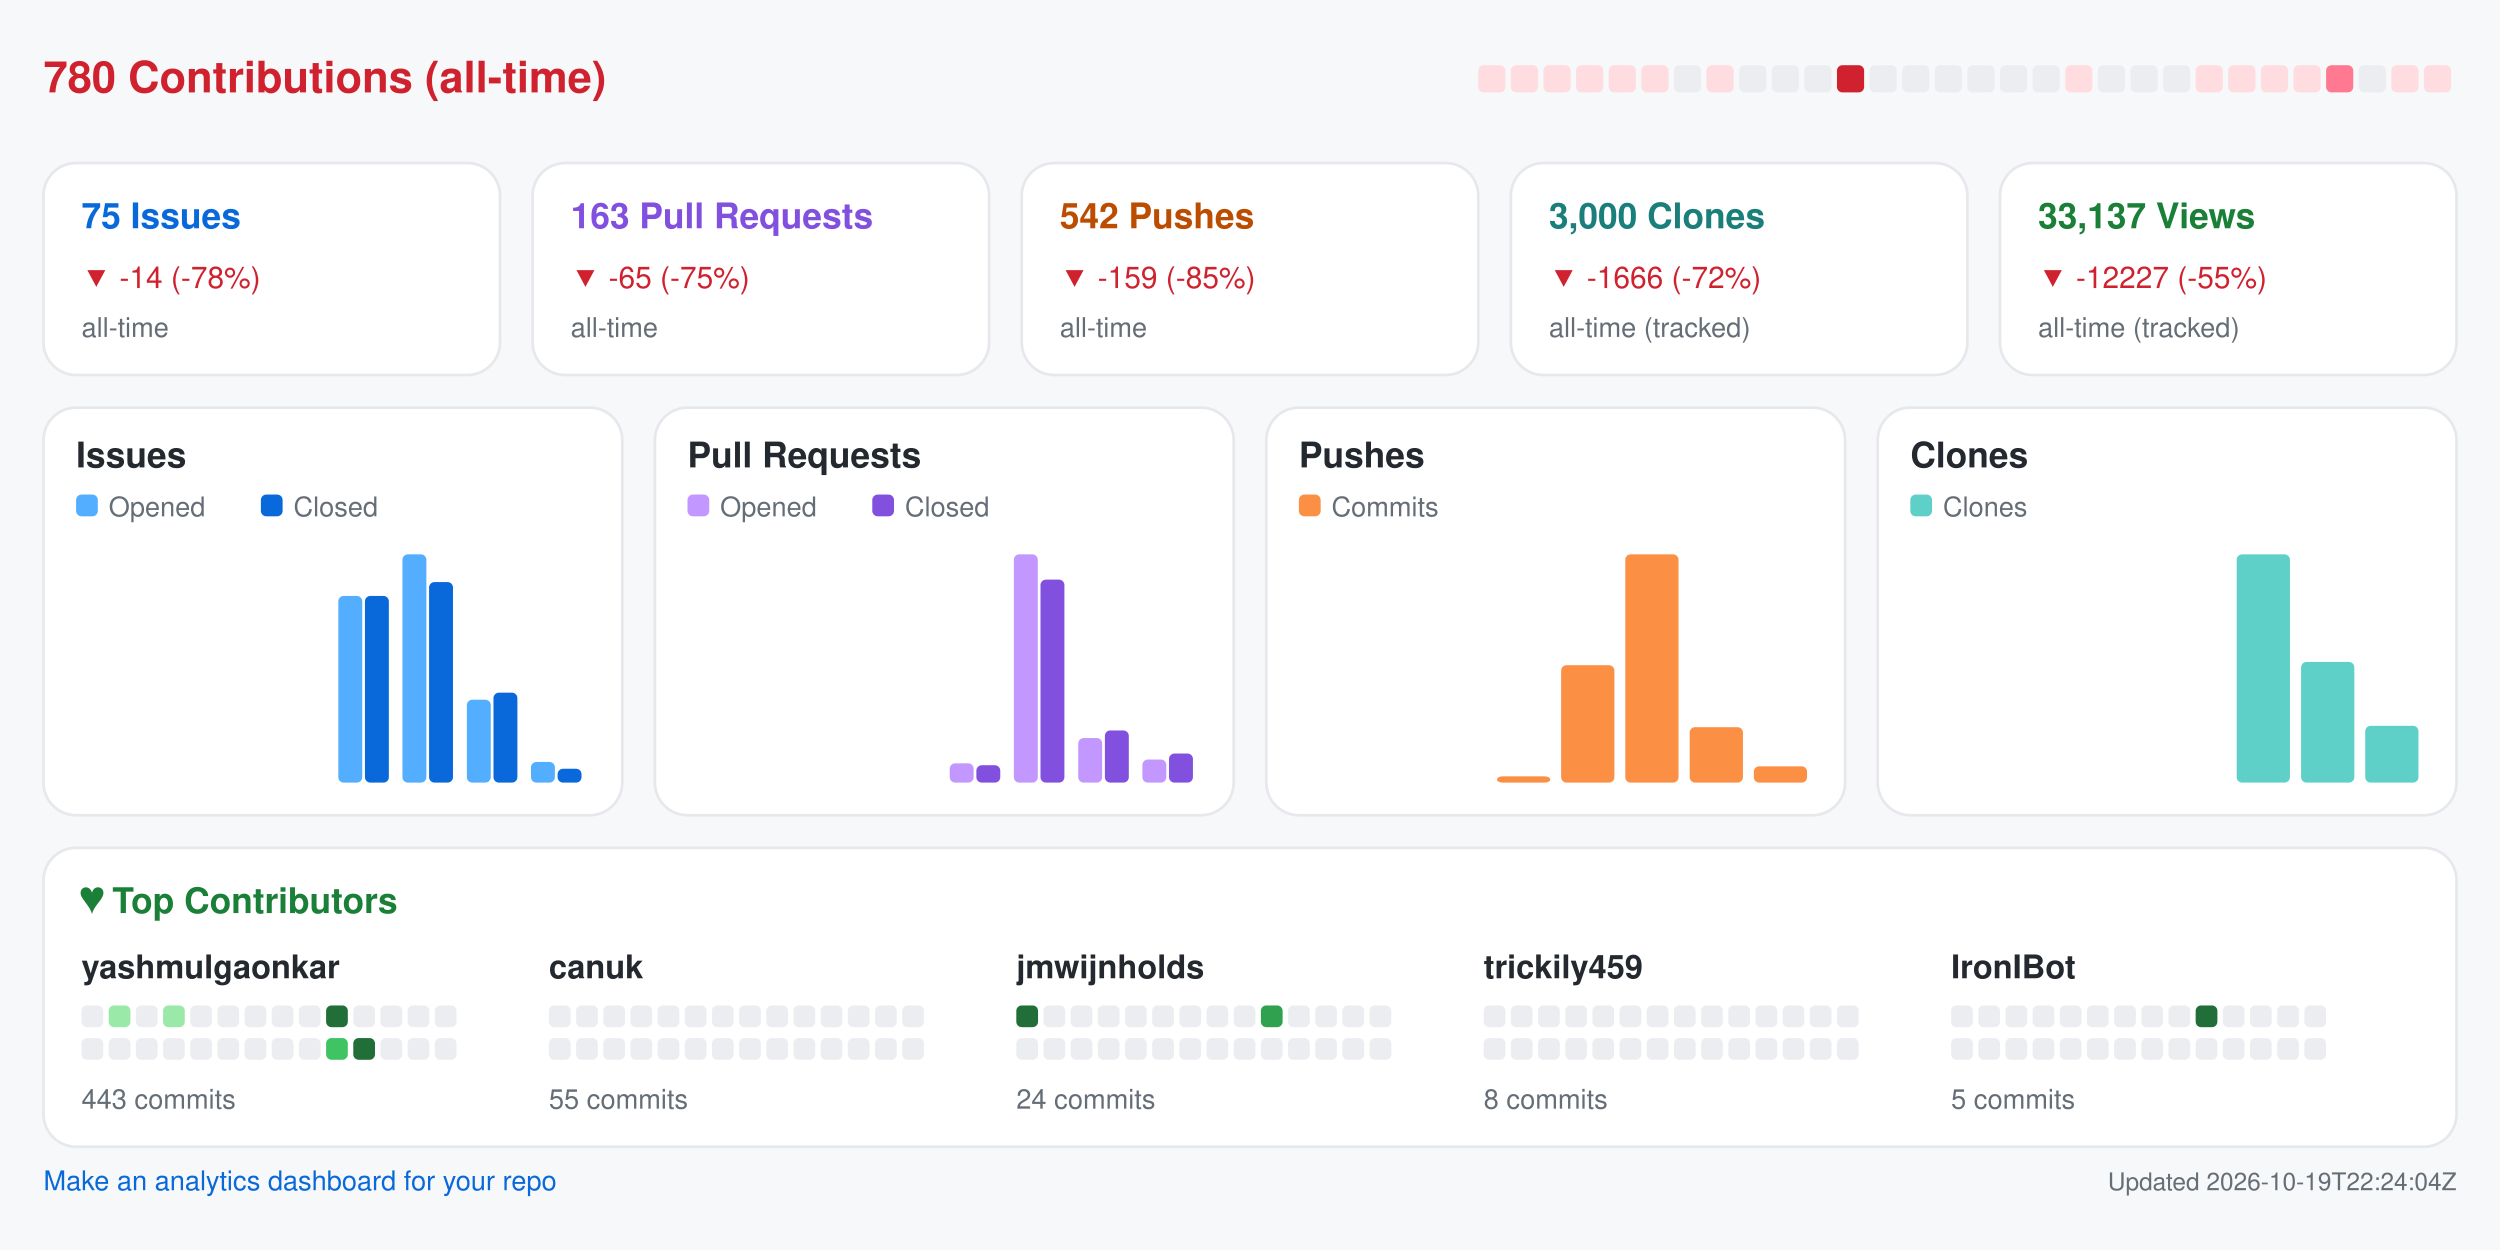
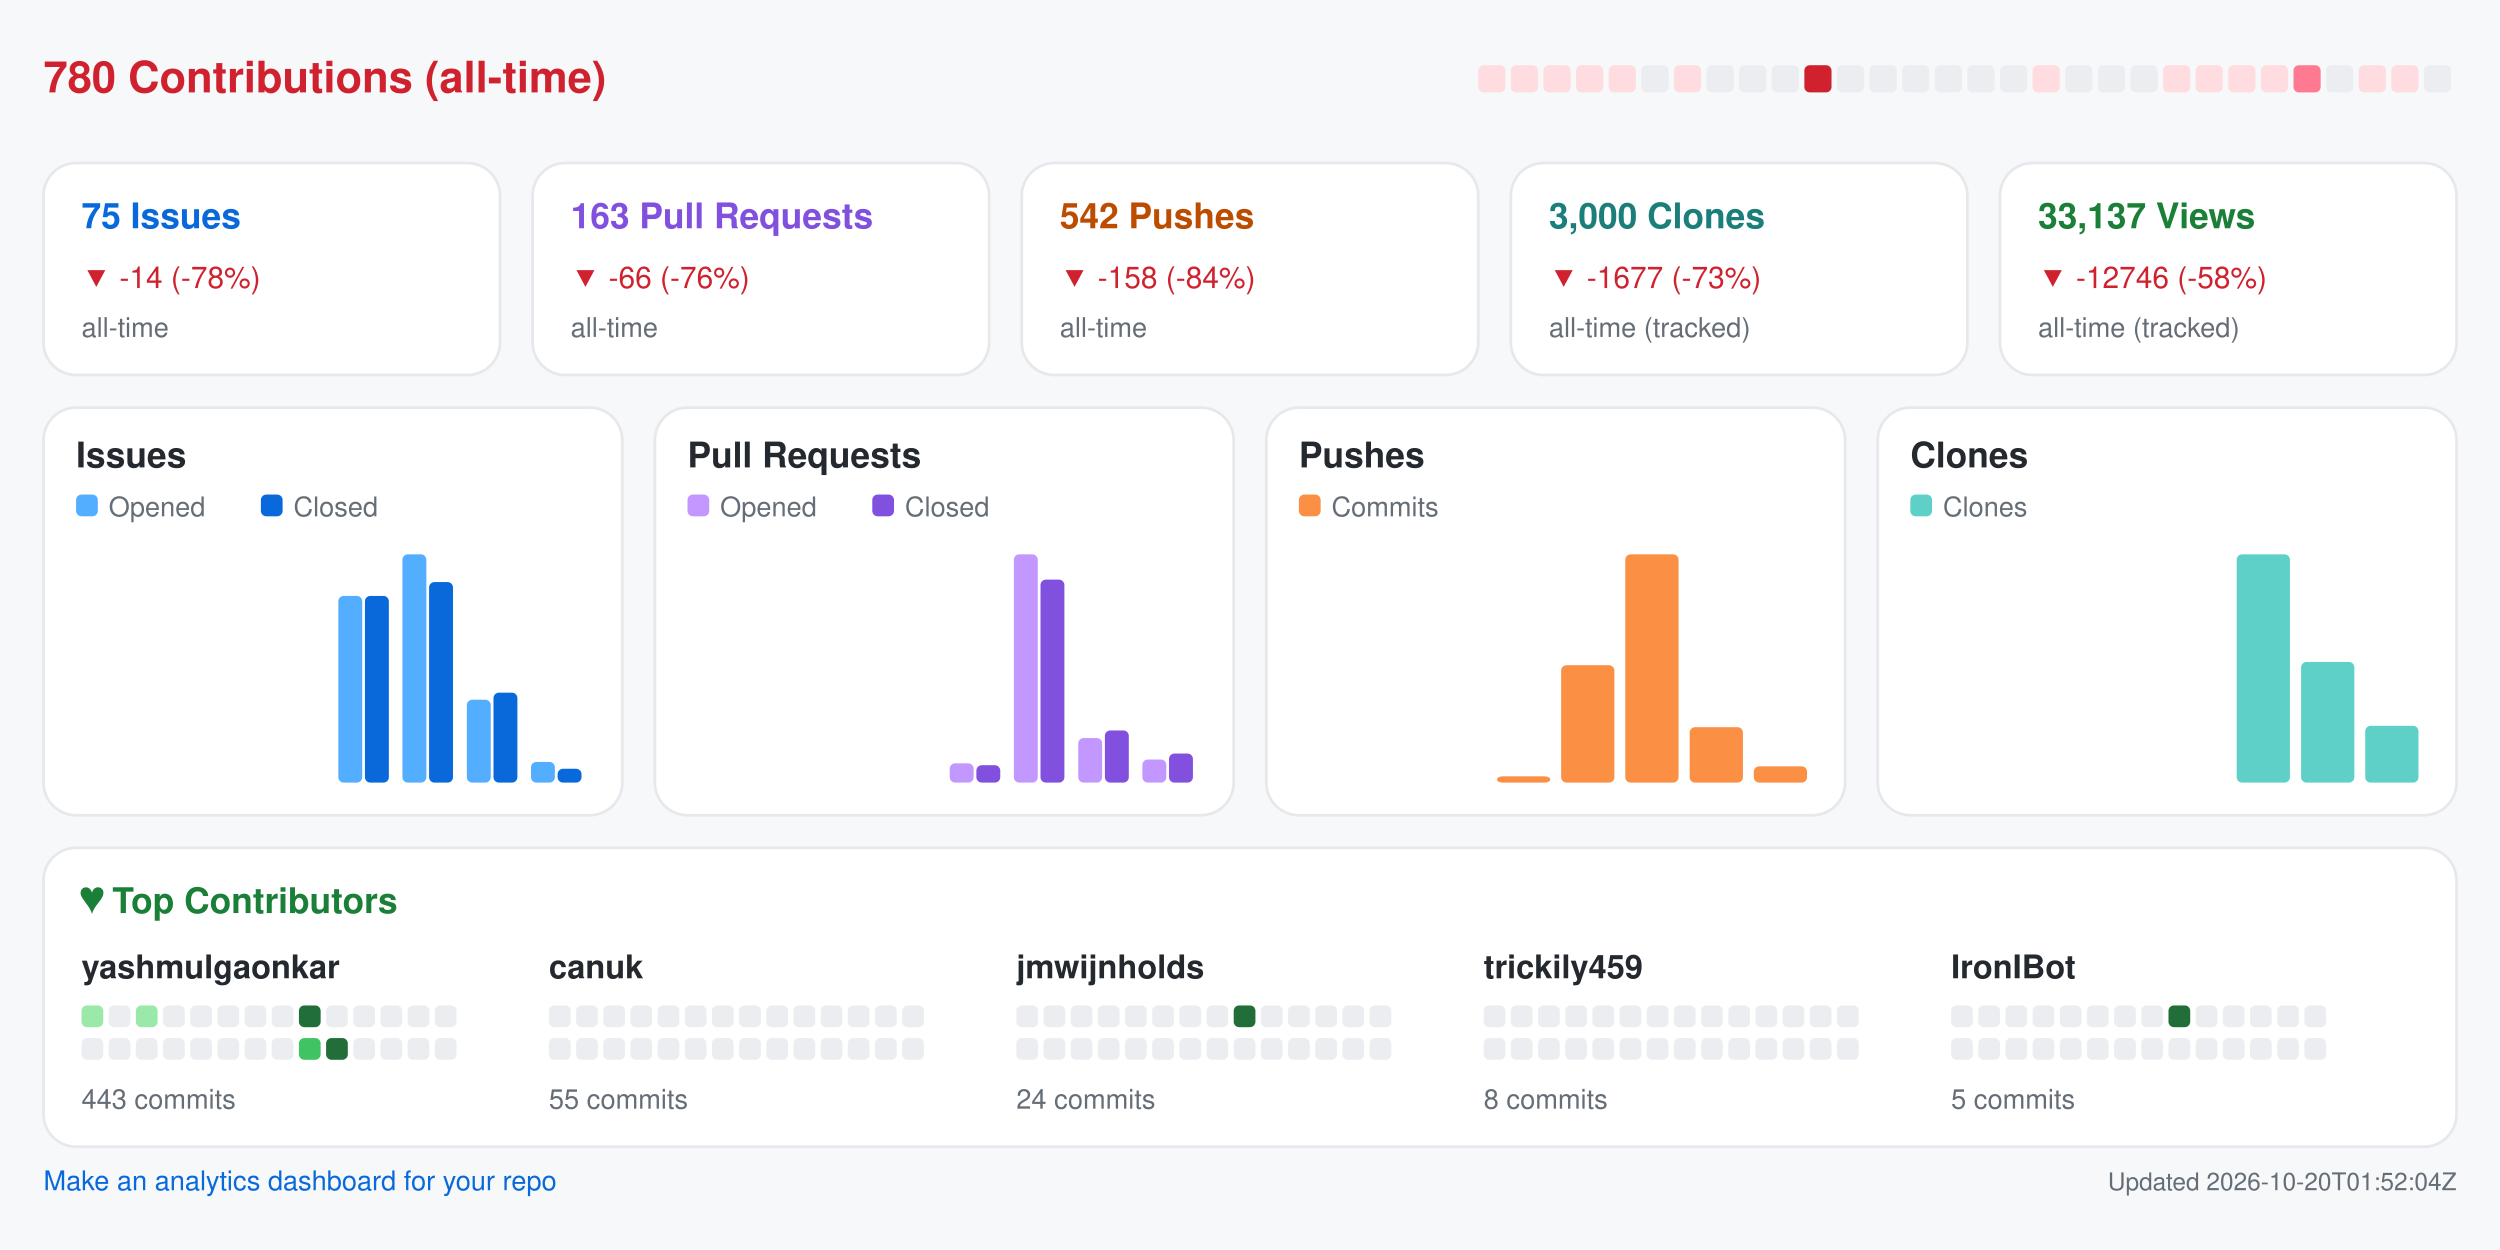
<svg xmlns="http://www.w3.org/2000/svg" width="920" height="460" viewBox="0 0 920 460" role="img" aria-label="Repository analytics for yashmulgaonkar/FlightScnr_Pi">
  <rect x="0.0" y="0.0" width="920.0" height="460.0" rx="0" fill="#f6f8fa" />
  <text x="16.0" y="34.0" fill="#cf222e" font-size="16" font-family="-apple-system,BlinkMacSystemFont,Segoe UI,Helvetica,Arial,sans-serif" font-weight="600" text-anchor="start">780 Contributions (all-time)</text>
  <rect x="544.0" y="24.0" width="10.0" height="10.0" rx="2" fill="#ffdce0" />
  <rect x="556.0" y="24.0" width="10.0" height="10.0" rx="2" fill="#ffdce0" />
  <rect x="568.0" y="24.0" width="10.0" height="10.0" rx="2" fill="#ffdce0" />
  <rect x="580.0" y="24.0" width="10.0" height="10.0" rx="2" fill="#ffdce0" />
  <rect x="592.0" y="24.0" width="10.0" height="10.0" rx="2" fill="#ffdce0" />
-   <rect x="604.0" y="24.0" width="10.0" height="10.0" rx="2" fill="#ffdce0" />
-   <rect x="616.0" y="24.0" width="10.0" height="10.0" rx="2" fill="#ebedf0" />
-   <rect x="628.0" y="24.0" width="10.0" height="10.0" rx="2" fill="#ffdce0" />
+   <rect x="604.0" y="24.0" width="10.0" height="10.0" rx="2" fill="#ebedf0" />
+   <rect x="616.0" y="24.0" width="10.0" height="10.0" rx="2" fill="#ffdce0" />
+   <rect x="628.0" y="24.0" width="10.0" height="10.0" rx="2" fill="#ebedf0" />
  <rect x="640.0" y="24.0" width="10.0" height="10.0" rx="2" fill="#ebedf0" />
  <rect x="652.0" y="24.0" width="10.0" height="10.0" rx="2" fill="#ebedf0" />
-   <rect x="664.0" y="24.0" width="10.0" height="10.0" rx="2" fill="#ebedf0" />
-   <rect x="676.0" y="24.0" width="10.0" height="10.0" rx="2" fill="#cf222e" />
+   <rect x="664.0" y="24.0" width="10.0" height="10.0" rx="2" fill="#cf222e" />
+   <rect x="676.0" y="24.0" width="10.0" height="10.0" rx="2" fill="#ebedf0" />
  <rect x="688.0" y="24.0" width="10.0" height="10.0" rx="2" fill="#ebedf0" />
  <rect x="700.0" y="24.0" width="10.0" height="10.0" rx="2" fill="#ebedf0" />
  <rect x="712.0" y="24.0" width="10.0" height="10.0" rx="2" fill="#ebedf0" />
  <rect x="724.0" y="24.0" width="10.0" height="10.0" rx="2" fill="#ebedf0" />
  <rect x="736.0" y="24.0" width="10.0" height="10.0" rx="2" fill="#ebedf0" />
-   <rect x="748.0" y="24.0" width="10.0" height="10.0" rx="2" fill="#ebedf0" />
-   <rect x="760.0" y="24.0" width="10.0" height="10.0" rx="2" fill="#ffdce0" />
+   <rect x="748.0" y="24.0" width="10.0" height="10.0" rx="2" fill="#ffdce0" />
+   <rect x="760.0" y="24.0" width="10.0" height="10.0" rx="2" fill="#ebedf0" />
  <rect x="772.0" y="24.0" width="10.0" height="10.0" rx="2" fill="#ebedf0" />
  <rect x="784.0" y="24.0" width="10.0" height="10.0" rx="2" fill="#ebedf0" />
-   <rect x="796.0" y="24.0" width="10.0" height="10.0" rx="2" fill="#ebedf0" />
+   <rect x="796.0" y="24.0" width="10.0" height="10.0" rx="2" fill="#ffdce0" />
  <rect x="808.0" y="24.0" width="10.0" height="10.0" rx="2" fill="#ffdce0" />
  <rect x="820.0" y="24.0" width="10.0" height="10.0" rx="2" fill="#ffdce0" />
  <rect x="832.0" y="24.0" width="10.0" height="10.0" rx="2" fill="#ffdce0" />
-   <rect x="844.0" y="24.0" width="10.0" height="10.0" rx="2" fill="#ffdce0" />
-   <rect x="856.0" y="24.0" width="10.0" height="10.0" rx="2" fill="#ff7a90" />
-   <rect x="868.0" y="24.0" width="10.0" height="10.0" rx="2" fill="#ebedf0" />
+   <rect x="844.0" y="24.0" width="10.0" height="10.0" rx="2" fill="#ff7a90" />
+   <rect x="856.0" y="24.0" width="10.0" height="10.0" rx="2" fill="#ebedf0" />
+   <rect x="868.0" y="24.0" width="10.0" height="10.0" rx="2" fill="#ffdce0" />
  <rect x="880.0" y="24.0" width="10.0" height="10.0" rx="2" fill="#ffdce0" />
-   <rect x="892.0" y="24.0" width="10.0" height="10.0" rx="2" fill="#ffdce0" />
+   <rect x="892.0" y="24.0" width="10.0" height="10.0" rx="2" fill="#ebedf0" />
  <rect x="16.0" y="60.0" width="168.0" height="78.0" rx="12" fill="#ffffff" stroke="#e6e8eb" />
  <text x="30.0" y="84.0" fill="#0969da" font-size="13" font-family="-apple-system,BlinkMacSystemFont,Segoe UI,Helvetica,Arial,sans-serif" font-weight="600" text-anchor="start">75 Issues</text>
  <text x="30.0" y="106.0" fill="#cf222e" font-size="11" font-family="-apple-system,BlinkMacSystemFont,Segoe UI,Helvetica,Arial,sans-serif" font-weight="400" text-anchor="start">▼ -14 (-78%)</text>
  <text x="30.0" y="124.0" fill="#656d76" font-size="10" font-family="-apple-system,BlinkMacSystemFont,Segoe UI,Helvetica,Arial,sans-serif" font-weight="400" text-anchor="start">all-time</text>
  <rect x="196.0" y="60.0" width="168.0" height="78.0" rx="12" fill="#ffffff" stroke="#e6e8eb" />
  <text x="210.0" y="84.0" fill="#8250df" font-size="13" font-family="-apple-system,BlinkMacSystemFont,Segoe UI,Helvetica,Arial,sans-serif" font-weight="600" text-anchor="start">163 Pull Requests</text>
-   <text x="210.0" y="106.0" fill="#cf222e" font-size="11" font-family="-apple-system,BlinkMacSystemFont,Segoe UI,Helvetica,Arial,sans-serif" font-weight="400" text-anchor="start">▼ -65 (-75%)</text>
+   <text x="210.0" y="106.0" fill="#cf222e" font-size="11" font-family="-apple-system,BlinkMacSystemFont,Segoe UI,Helvetica,Arial,sans-serif" font-weight="400" text-anchor="start">▼ -66 (-76%)</text>
  <text x="210.0" y="124.0" fill="#656d76" font-size="10" font-family="-apple-system,BlinkMacSystemFont,Segoe UI,Helvetica,Arial,sans-serif" font-weight="400" text-anchor="start">all-time</text>
  <rect x="376.0" y="60.0" width="168.0" height="78.0" rx="12" fill="#ffffff" stroke="#e6e8eb" />
  <text x="390.0" y="84.0" fill="#bc4c00" font-size="13" font-family="-apple-system,BlinkMacSystemFont,Segoe UI,Helvetica,Arial,sans-serif" font-weight="600" text-anchor="start">542 Pushes</text>
-   <text x="390.0" y="106.0" fill="#cf222e" font-size="11" font-family="-apple-system,BlinkMacSystemFont,Segoe UI,Helvetica,Arial,sans-serif" font-weight="400" text-anchor="start">▼ -159 (-85%)</text>
+   <text x="390.0" y="106.0" fill="#cf222e" font-size="11" font-family="-apple-system,BlinkMacSystemFont,Segoe UI,Helvetica,Arial,sans-serif" font-weight="400" text-anchor="start">▼ -158 (-84%)</text>
  <text x="390.0" y="124.0" fill="#656d76" font-size="10" font-family="-apple-system,BlinkMacSystemFont,Segoe UI,Helvetica,Arial,sans-serif" font-weight="400" text-anchor="start">all-time</text>
  <rect x="556.0" y="60.0" width="168.0" height="78.0" rx="12" fill="#ffffff" stroke="#e6e8eb" />
  <text x="570.0" y="84.0" fill="#1a7f7a" font-size="13" font-family="-apple-system,BlinkMacSystemFont,Segoe UI,Helvetica,Arial,sans-serif" font-weight="600" text-anchor="start">3,000 Clones</text>
-   <text x="570.0" y="106.0" fill="#cf222e" font-size="11" font-family="-apple-system,BlinkMacSystemFont,Segoe UI,Helvetica,Arial,sans-serif" font-weight="400" text-anchor="start">▼ -1666 (-72%)</text>
+   <text x="570.0" y="106.0" fill="#cf222e" font-size="11" font-family="-apple-system,BlinkMacSystemFont,Segoe UI,Helvetica,Arial,sans-serif" font-weight="400" text-anchor="start">▼ -1677 (-73%)</text>
  <text x="570.0" y="124.0" fill="#656d76" font-size="10" font-family="-apple-system,BlinkMacSystemFont,Segoe UI,Helvetica,Arial,sans-serif" font-weight="400" text-anchor="start">all-time (tracked)</text>
  <rect x="736.0" y="60.0" width="168.0" height="78.0" rx="12" fill="#ffffff" stroke="#e6e8eb" />
  <text x="750.0" y="84.0" fill="#1a7f37" font-size="13" font-family="-apple-system,BlinkMacSystemFont,Segoe UI,Helvetica,Arial,sans-serif" font-weight="600" text-anchor="start">33,137 Views</text>
-   <text x="750.0" y="106.0" fill="#cf222e" font-size="11" font-family="-apple-system,BlinkMacSystemFont,Segoe UI,Helvetica,Arial,sans-serif" font-weight="400" text-anchor="start">▼ -12227 (-55%)</text>
+   <text x="750.0" y="106.0" fill="#cf222e" font-size="11" font-family="-apple-system,BlinkMacSystemFont,Segoe UI,Helvetica,Arial,sans-serif" font-weight="400" text-anchor="start">▼ -12746 (-58%)</text>
  <text x="750.0" y="124.0" fill="#656d76" font-size="10" font-family="-apple-system,BlinkMacSystemFont,Segoe UI,Helvetica,Arial,sans-serif" font-weight="400" text-anchor="start">all-time (tracked)</text>
  <rect x="16.0" y="150.0" width="213.0" height="150.0" rx="12" fill="#ffffff" stroke="#e6e8eb" />
  <text x="28.0" y="172.0" fill="#24292f" font-size="13" font-family="-apple-system,BlinkMacSystemFont,Segoe UI,Helvetica,Arial,sans-serif" font-weight="600" text-anchor="start">Issues</text>
  <rect x="28.0" y="182.0" width="8.0" height="8.0" rx="2" fill="#54aeff" />
  <text x="40.0" y="190.0" fill="#656d76" font-size="10" font-family="-apple-system,BlinkMacSystemFont,Segoe UI,Helvetica,Arial,sans-serif" font-weight="400" text-anchor="start">Opened</text>
  <rect x="96.0" y="182.0" width="8.0" height="8.0" rx="2" fill="#0969da" />
  <text x="108.0" y="190.0" fill="#656d76" font-size="10" font-family="-apple-system,BlinkMacSystemFont,Segoe UI,Helvetica,Arial,sans-serif" font-weight="400" text-anchor="start">Closed</text>
  <rect x="30.0" y="288.0" width="8.8" height="0.0" rx="2" fill="#54aeff" />
  <rect x="39.8" y="288.0" width="8.8" height="0.0" rx="2" fill="#0969da" />
  <rect x="53.6" y="288.0" width="8.8" height="0.0" rx="2" fill="#54aeff" />
  <rect x="63.4" y="288.0" width="8.8" height="0.0" rx="2" fill="#0969da" />
  <rect x="77.2" y="288.0" width="8.8" height="0.0" rx="2" fill="#54aeff" />
  <rect x="87.1" y="288.0" width="8.8" height="0.0" rx="2" fill="#0969da" />
  <rect x="100.9" y="288.0" width="8.8" height="0.0" rx="2" fill="#54aeff" />
  <rect x="110.7" y="288.0" width="8.8" height="0.0" rx="2" fill="#0969da" />
  <rect x="124.5" y="219.3" width="8.8" height="68.7" rx="2" fill="#54aeff" />
  <rect x="134.3" y="219.3" width="8.8" height="68.7" rx="2" fill="#0969da" />
  <rect x="148.1" y="204.0" width="8.8" height="84.0" rx="2" fill="#54aeff" />
  <rect x="157.9" y="214.2" width="8.8" height="73.8" rx="2" fill="#0969da" />
  <rect x="171.8" y="257.5" width="8.8" height="30.5" rx="2" fill="#54aeff" />
  <rect x="181.6" y="254.9" width="8.8" height="33.1" rx="2" fill="#0969da" />
  <rect x="195.4" y="280.4" width="8.8" height="7.6" rx="2" fill="#54aeff" />
  <rect x="205.2" y="282.9" width="8.8" height="5.1" rx="2" fill="#0969da" />
  <rect x="241.0" y="150.0" width="213.0" height="150.0" rx="12" fill="#ffffff" stroke="#e6e8eb" />
  <text x="253.0" y="172.0" fill="#24292f" font-size="13" font-family="-apple-system,BlinkMacSystemFont,Segoe UI,Helvetica,Arial,sans-serif" font-weight="600" text-anchor="start">Pull Requests</text>
  <rect x="253.0" y="182.0" width="8.0" height="8.0" rx="2" fill="#c297ff" />
  <text x="265.0" y="190.0" fill="#656d76" font-size="10" font-family="-apple-system,BlinkMacSystemFont,Segoe UI,Helvetica,Arial,sans-serif" font-weight="400" text-anchor="start">Opened</text>
  <rect x="321.0" y="182.0" width="8.0" height="8.0" rx="2" fill="#8250df" />
  <text x="333.0" y="190.0" fill="#656d76" font-size="10" font-family="-apple-system,BlinkMacSystemFont,Segoe UI,Helvetica,Arial,sans-serif" font-weight="400" text-anchor="start">Closed</text>
  <rect x="255.0" y="288.0" width="8.8" height="0.0" rx="2" fill="#c297ff" />
  <rect x="264.8" y="288.0" width="8.8" height="0.0" rx="2" fill="#8250df" />
  <rect x="278.6" y="288.0" width="8.8" height="0.0" rx="2" fill="#c297ff" />
  <rect x="288.4" y="288.0" width="8.8" height="0.0" rx="2" fill="#8250df" />
  <rect x="302.2" y="288.0" width="8.8" height="0.0" rx="2" fill="#c297ff" />
  <rect x="312.1" y="288.0" width="8.8" height="0.0" rx="2" fill="#8250df" />
  <rect x="325.9" y="288.0" width="8.8" height="0.0" rx="2" fill="#c297ff" />
  <rect x="335.7" y="288.0" width="8.8" height="0.0" rx="2" fill="#8250df" />
  <rect x="349.5" y="280.9" width="8.8" height="7.1" rx="2" fill="#c297ff" />
  <rect x="359.3" y="281.6" width="8.8" height="6.4" rx="2" fill="#8250df" />
  <rect x="373.1" y="204.0" width="8.8" height="84.0" rx="2" fill="#c297ff" />
  <rect x="382.9" y="213.3" width="8.8" height="74.7" rx="2" fill="#8250df" />
  <rect x="396.8" y="271.6" width="8.8" height="16.4" rx="2" fill="#c297ff" />
  <rect x="406.6" y="268.8" width="8.8" height="19.2" rx="2" fill="#8250df" />
  <rect x="420.4" y="279.5" width="8.8" height="8.5" rx="2" fill="#c297ff" />
  <rect x="430.2" y="277.3" width="8.8" height="10.7" rx="2" fill="#8250df" />
  <rect x="466.0" y="150.0" width="213.0" height="150.0" rx="12" fill="#ffffff" stroke="#e6e8eb" />
  <text x="478.0" y="172.0" fill="#24292f" font-size="13" font-family="-apple-system,BlinkMacSystemFont,Segoe UI,Helvetica,Arial,sans-serif" font-weight="600" text-anchor="start">Pushes</text>
  <rect x="478.0" y="182.0" width="8.0" height="8.0" rx="2" fill="#fb8f44" />
  <text x="490.0" y="190.0" fill="#656d76" font-size="10" font-family="-apple-system,BlinkMacSystemFont,Segoe UI,Helvetica,Arial,sans-serif" font-weight="400" text-anchor="start">Commits</text>
  <rect x="480.0" y="288.0" width="19.6" height="0.0" rx="2" fill="#fb8f44" />
  <rect x="503.6" y="288.0" width="19.6" height="0.0" rx="2" fill="#fb8f44" />
  <rect x="527.2" y="288.0" width="19.6" height="0.0" rx="2" fill="#fb8f44" />
  <rect x="550.9" y="285.7" width="19.6" height="2.3" rx="2" fill="#fb8f44" />
  <rect x="574.5" y="244.8" width="19.6" height="43.2" rx="2" fill="#fb8f44" />
  <rect x="598.1" y="204.0" width="19.6" height="84.0" rx="2" fill="#fb8f44" />
  <rect x="621.8" y="267.6" width="19.6" height="20.4" rx="2" fill="#fb8f44" />
  <rect x="645.4" y="282.0" width="19.6" height="6.0" rx="2" fill="#fb8f44" />
  <rect x="691.0" y="150.0" width="213.0" height="150.0" rx="12" fill="#ffffff" stroke="#e6e8eb" />
  <text x="703.0" y="172.0" fill="#24292f" font-size="13" font-family="-apple-system,BlinkMacSystemFont,Segoe UI,Helvetica,Arial,sans-serif" font-weight="600" text-anchor="start">Clones</text>
  <rect x="703.0" y="182.0" width="8.0" height="8.0" rx="2" fill="#5fd0c8" />
  <text x="715.0" y="190.0" fill="#656d76" font-size="10" font-family="-apple-system,BlinkMacSystemFont,Segoe UI,Helvetica,Arial,sans-serif" font-weight="400" text-anchor="start">Clones</text>
  <rect x="705.0" y="288.0" width="19.6" height="0.0" rx="2" fill="#5fd0c8" />
  <rect x="728.6" y="288.0" width="19.6" height="0.0" rx="2" fill="#5fd0c8" />
  <rect x="752.2" y="288.0" width="19.6" height="0.0" rx="2" fill="#5fd0c8" />
  <rect x="775.9" y="288.0" width="19.6" height="0.0" rx="2" fill="#5fd0c8" />
  <rect x="799.5" y="288.0" width="19.6" height="0.0" rx="2" fill="#5fd0c8" />
  <rect x="823.1" y="204.0" width="19.6" height="84.0" rx="2" fill="#5fd0c8" />
  <rect x="846.8" y="243.6" width="19.6" height="44.4" rx="2" fill="#5fd0c8" />
  <rect x="870.4" y="267.1" width="19.6" height="20.9" rx="2" fill="#5fd0c8" />
  <rect x="16.0" y="312.0" width="888.0" height="110.0" rx="12" fill="#ffffff" stroke="#e6e8eb" />
  <text x="30.0" y="336.0" fill="#1a7f37" font-size="13" font-family="-apple-system,BlinkMacSystemFont,Segoe UI,Helvetica,Arial,sans-serif" font-weight="600" text-anchor="start">♥  Top Contributors</text>
  <text x="30.0" y="360.0" fill="#24292f" font-size="12" font-family="-apple-system,BlinkMacSystemFont,Segoe UI,Helvetica,Arial,sans-serif" font-weight="600" text-anchor="start">yashmulgaonkar</text>
-   <rect x="30.0" y="370.0" width="8.0" height="8.0" rx="2" fill="#ebedf0" />
-   <rect x="40.0" y="370.0" width="8.0" height="8.0" rx="2" fill="#9be9a8" />
-   <rect x="50.0" y="370.0" width="8.0" height="8.0" rx="2" fill="#ebedf0" />
-   <rect x="60.0" y="370.0" width="8.0" height="8.0" rx="2" fill="#9be9a8" />
+   <rect x="30.0" y="370.0" width="8.0" height="8.0" rx="2" fill="#9be9a8" />
+   <rect x="40.0" y="370.0" width="8.0" height="8.0" rx="2" fill="#ebedf0" />
+   <rect x="50.0" y="370.0" width="8.0" height="8.0" rx="2" fill="#9be9a8" />
+   <rect x="60.0" y="370.0" width="8.0" height="8.0" rx="2" fill="#ebedf0" />
  <rect x="70.0" y="370.0" width="8.0" height="8.0" rx="2" fill="#ebedf0" />
  <rect x="80.0" y="370.0" width="8.0" height="8.0" rx="2" fill="#ebedf0" />
  <rect x="90.0" y="370.0" width="8.0" height="8.0" rx="2" fill="#ebedf0" />
  <rect x="100.0" y="370.0" width="8.0" height="8.0" rx="2" fill="#ebedf0" />
-   <rect x="110.0" y="370.0" width="8.0" height="8.0" rx="2" fill="#ebedf0" />
-   <rect x="120.0" y="370.0" width="8.0" height="8.0" rx="2" fill="#216e39" />
+   <rect x="110.0" y="370.0" width="8.0" height="8.0" rx="2" fill="#216e39" />
+   <rect x="120.0" y="370.0" width="8.0" height="8.0" rx="2" fill="#ebedf0" />
  <rect x="130.0" y="370.0" width="8.0" height="8.0" rx="2" fill="#ebedf0" />
  <rect x="140.0" y="370.0" width="8.0" height="8.0" rx="2" fill="#ebedf0" />
  <rect x="150.0" y="370.0" width="8.0" height="8.0" rx="2" fill="#ebedf0" />
  <rect x="160.0" y="370.0" width="8.0" height="8.0" rx="2" fill="#ebedf0" />
  <rect x="30.0" y="382.0" width="8.0" height="8.0" rx="2" fill="#ebedf0" />
  <rect x="40.0" y="382.0" width="8.0" height="8.0" rx="2" fill="#ebedf0" />
  <rect x="50.0" y="382.0" width="8.0" height="8.0" rx="2" fill="#ebedf0" />
  <rect x="60.0" y="382.0" width="8.0" height="8.0" rx="2" fill="#ebedf0" />
  <rect x="70.0" y="382.0" width="8.0" height="8.0" rx="2" fill="#ebedf0" />
  <rect x="80.0" y="382.0" width="8.0" height="8.0" rx="2" fill="#ebedf0" />
  <rect x="90.0" y="382.0" width="8.0" height="8.0" rx="2" fill="#ebedf0" />
  <rect x="100.0" y="382.0" width="8.0" height="8.0" rx="2" fill="#ebedf0" />
-   <rect x="110.0" y="382.0" width="8.0" height="8.0" rx="2" fill="#ebedf0" />
-   <rect x="120.0" y="382.0" width="8.0" height="8.0" rx="2" fill="#40c463" />
-   <rect x="130.0" y="382.0" width="8.0" height="8.0" rx="2" fill="#216e39" />
+   <rect x="110.0" y="382.0" width="8.0" height="8.0" rx="2" fill="#40c463" />
+   <rect x="120.0" y="382.0" width="8.0" height="8.0" rx="2" fill="#216e39" />
+   <rect x="130.0" y="382.0" width="8.0" height="8.0" rx="2" fill="#ebedf0" />
  <rect x="140.0" y="382.0" width="8.0" height="8.0" rx="2" fill="#ebedf0" />
  <rect x="150.0" y="382.0" width="8.0" height="8.0" rx="2" fill="#ebedf0" />
  <rect x="160.0" y="382.0" width="8.0" height="8.0" rx="2" fill="#ebedf0" />
  <text x="30.0" y="408.0" fill="#656d76" font-size="10" font-family="-apple-system,BlinkMacSystemFont,Segoe UI,Helvetica,Arial,sans-serif" font-weight="400" text-anchor="start">443 commits</text>
  <text x="202.0" y="360.0" fill="#24292f" font-size="12" font-family="-apple-system,BlinkMacSystemFont,Segoe UI,Helvetica,Arial,sans-serif" font-weight="600" text-anchor="start">canuk</text>
  <rect x="202.0" y="370.0" width="8.0" height="8.0" rx="2" fill="#ebedf0" />
  <rect x="212.0" y="370.0" width="8.0" height="8.0" rx="2" fill="#ebedf0" />
  <rect x="222.0" y="370.0" width="8.0" height="8.0" rx="2" fill="#ebedf0" />
  <rect x="232.0" y="370.0" width="8.0" height="8.0" rx="2" fill="#ebedf0" />
  <rect x="242.0" y="370.0" width="8.0" height="8.0" rx="2" fill="#ebedf0" />
  <rect x="252.0" y="370.0" width="8.0" height="8.0" rx="2" fill="#ebedf0" />
  <rect x="262.0" y="370.0" width="8.0" height="8.0" rx="2" fill="#ebedf0" />
  <rect x="272.0" y="370.0" width="8.0" height="8.0" rx="2" fill="#ebedf0" />
  <rect x="282.0" y="370.0" width="8.0" height="8.0" rx="2" fill="#ebedf0" />
  <rect x="292.0" y="370.0" width="8.0" height="8.0" rx="2" fill="#ebedf0" />
  <rect x="302.0" y="370.0" width="8.0" height="8.0" rx="2" fill="#ebedf0" />
  <rect x="312.0" y="370.0" width="8.0" height="8.0" rx="2" fill="#ebedf0" />
  <rect x="322.0" y="370.0" width="8.0" height="8.0" rx="2" fill="#ebedf0" />
  <rect x="332.0" y="370.0" width="8.0" height="8.0" rx="2" fill="#ebedf0" />
  <rect x="202.0" y="382.0" width="8.0" height="8.0" rx="2" fill="#ebedf0" />
  <rect x="212.0" y="382.0" width="8.0" height="8.0" rx="2" fill="#ebedf0" />
  <rect x="222.0" y="382.0" width="8.0" height="8.0" rx="2" fill="#ebedf0" />
  <rect x="232.0" y="382.0" width="8.0" height="8.0" rx="2" fill="#ebedf0" />
  <rect x="242.0" y="382.0" width="8.0" height="8.0" rx="2" fill="#ebedf0" />
  <rect x="252.0" y="382.0" width="8.0" height="8.0" rx="2" fill="#ebedf0" />
  <rect x="262.0" y="382.0" width="8.0" height="8.0" rx="2" fill="#ebedf0" />
  <rect x="272.0" y="382.0" width="8.0" height="8.0" rx="2" fill="#ebedf0" />
  <rect x="282.0" y="382.0" width="8.0" height="8.0" rx="2" fill="#ebedf0" />
  <rect x="292.0" y="382.0" width="8.0" height="8.0" rx="2" fill="#ebedf0" />
  <rect x="302.0" y="382.0" width="8.0" height="8.0" rx="2" fill="#ebedf0" />
  <rect x="312.0" y="382.0" width="8.0" height="8.0" rx="2" fill="#ebedf0" />
  <rect x="322.0" y="382.0" width="8.0" height="8.0" rx="2" fill="#ebedf0" />
  <rect x="332.0" y="382.0" width="8.0" height="8.0" rx="2" fill="#ebedf0" />
  <text x="202.0" y="408.0" fill="#656d76" font-size="10" font-family="-apple-system,BlinkMacSystemFont,Segoe UI,Helvetica,Arial,sans-serif" font-weight="400" text-anchor="start">55 commits</text>
  <text x="374.0" y="360.0" fill="#24292f" font-size="12" font-family="-apple-system,BlinkMacSystemFont,Segoe UI,Helvetica,Arial,sans-serif" font-weight="600" text-anchor="start">jmwijnholds</text>
-   <rect x="374.0" y="370.0" width="8.0" height="8.0" rx="2" fill="#216e39" />
+   <rect x="374.0" y="370.0" width="8.0" height="8.0" rx="2" fill="#ebedf0" />
  <rect x="384.0" y="370.0" width="8.0" height="8.0" rx="2" fill="#ebedf0" />
  <rect x="394.0" y="370.0" width="8.0" height="8.0" rx="2" fill="#ebedf0" />
  <rect x="404.0" y="370.0" width="8.0" height="8.0" rx="2" fill="#ebedf0" />
  <rect x="414.0" y="370.0" width="8.0" height="8.0" rx="2" fill="#ebedf0" />
  <rect x="424.0" y="370.0" width="8.0" height="8.0" rx="2" fill="#ebedf0" />
  <rect x="434.0" y="370.0" width="8.0" height="8.0" rx="2" fill="#ebedf0" />
  <rect x="444.0" y="370.0" width="8.0" height="8.0" rx="2" fill="#ebedf0" />
-   <rect x="454.0" y="370.0" width="8.0" height="8.0" rx="2" fill="#ebedf0" />
-   <rect x="464.0" y="370.0" width="8.0" height="8.0" rx="2" fill="#30a14e" />
+   <rect x="454.0" y="370.0" width="8.0" height="8.0" rx="2" fill="#216e39" />
+   <rect x="464.0" y="370.0" width="8.0" height="8.0" rx="2" fill="#ebedf0" />
  <rect x="474.0" y="370.0" width="8.0" height="8.0" rx="2" fill="#ebedf0" />
  <rect x="484.0" y="370.0" width="8.0" height="8.0" rx="2" fill="#ebedf0" />
  <rect x="494.0" y="370.0" width="8.0" height="8.0" rx="2" fill="#ebedf0" />
  <rect x="504.0" y="370.0" width="8.0" height="8.0" rx="2" fill="#ebedf0" />
  <rect x="374.0" y="382.0" width="8.0" height="8.0" rx="2" fill="#ebedf0" />
  <rect x="384.0" y="382.0" width="8.0" height="8.0" rx="2" fill="#ebedf0" />
  <rect x="394.0" y="382.0" width="8.0" height="8.0" rx="2" fill="#ebedf0" />
  <rect x="404.0" y="382.0" width="8.0" height="8.0" rx="2" fill="#ebedf0" />
  <rect x="414.0" y="382.0" width="8.0" height="8.0" rx="2" fill="#ebedf0" />
  <rect x="424.0" y="382.0" width="8.0" height="8.0" rx="2" fill="#ebedf0" />
  <rect x="434.0" y="382.0" width="8.0" height="8.0" rx="2" fill="#ebedf0" />
  <rect x="444.0" y="382.0" width="8.0" height="8.0" rx="2" fill="#ebedf0" />
  <rect x="454.0" y="382.0" width="8.0" height="8.0" rx="2" fill="#ebedf0" />
  <rect x="464.0" y="382.0" width="8.0" height="8.0" rx="2" fill="#ebedf0" />
  <rect x="474.0" y="382.0" width="8.0" height="8.0" rx="2" fill="#ebedf0" />
  <rect x="484.0" y="382.0" width="8.0" height="8.0" rx="2" fill="#ebedf0" />
  <rect x="494.0" y="382.0" width="8.0" height="8.0" rx="2" fill="#ebedf0" />
  <rect x="504.0" y="382.0" width="8.0" height="8.0" rx="2" fill="#ebedf0" />
  <text x="374.0" y="408.0" fill="#656d76" font-size="10" font-family="-apple-system,BlinkMacSystemFont,Segoe UI,Helvetica,Arial,sans-serif" font-weight="400" text-anchor="start">24 commits</text>
  <text x="546.0" y="360.0" fill="#24292f" font-size="12" font-family="-apple-system,BlinkMacSystemFont,Segoe UI,Helvetica,Arial,sans-serif" font-weight="600" text-anchor="start">trickily459</text>
  <rect x="546.0" y="370.0" width="8.0" height="8.0" rx="2" fill="#ebedf0" />
  <rect x="556.0" y="370.0" width="8.0" height="8.0" rx="2" fill="#ebedf0" />
  <rect x="566.0" y="370.0" width="8.0" height="8.0" rx="2" fill="#ebedf0" />
  <rect x="576.0" y="370.0" width="8.0" height="8.0" rx="2" fill="#ebedf0" />
  <rect x="586.0" y="370.0" width="8.0" height="8.0" rx="2" fill="#ebedf0" />
  <rect x="596.0" y="370.0" width="8.0" height="8.0" rx="2" fill="#ebedf0" />
  <rect x="606.0" y="370.0" width="8.0" height="8.0" rx="2" fill="#ebedf0" />
  <rect x="616.0" y="370.0" width="8.0" height="8.0" rx="2" fill="#ebedf0" />
  <rect x="626.0" y="370.0" width="8.0" height="8.0" rx="2" fill="#ebedf0" />
  <rect x="636.0" y="370.0" width="8.0" height="8.0" rx="2" fill="#ebedf0" />
  <rect x="646.0" y="370.0" width="8.0" height="8.0" rx="2" fill="#ebedf0" />
  <rect x="656.0" y="370.0" width="8.0" height="8.0" rx="2" fill="#ebedf0" />
  <rect x="666.0" y="370.0" width="8.0" height="8.0" rx="2" fill="#ebedf0" />
  <rect x="676.0" y="370.0" width="8.0" height="8.0" rx="2" fill="#ebedf0" />
  <rect x="546.0" y="382.0" width="8.0" height="8.0" rx="2" fill="#ebedf0" />
  <rect x="556.0" y="382.0" width="8.0" height="8.0" rx="2" fill="#ebedf0" />
  <rect x="566.0" y="382.0" width="8.0" height="8.0" rx="2" fill="#ebedf0" />
  <rect x="576.0" y="382.0" width="8.0" height="8.0" rx="2" fill="#ebedf0" />
  <rect x="586.0" y="382.0" width="8.0" height="8.0" rx="2" fill="#ebedf0" />
  <rect x="596.0" y="382.0" width="8.0" height="8.0" rx="2" fill="#ebedf0" />
  <rect x="606.0" y="382.0" width="8.0" height="8.0" rx="2" fill="#ebedf0" />
  <rect x="616.0" y="382.0" width="8.0" height="8.0" rx="2" fill="#ebedf0" />
  <rect x="626.0" y="382.0" width="8.0" height="8.0" rx="2" fill="#ebedf0" />
  <rect x="636.0" y="382.0" width="8.0" height="8.0" rx="2" fill="#ebedf0" />
  <rect x="646.0" y="382.0" width="8.0" height="8.0" rx="2" fill="#ebedf0" />
  <rect x="656.0" y="382.0" width="8.0" height="8.0" rx="2" fill="#ebedf0" />
  <rect x="666.0" y="382.0" width="8.0" height="8.0" rx="2" fill="#ebedf0" />
  <rect x="676.0" y="382.0" width="8.0" height="8.0" rx="2" fill="#ebedf0" />
  <text x="546.0" y="408.0" fill="#656d76" font-size="10" font-family="-apple-system,BlinkMacSystemFont,Segoe UI,Helvetica,Arial,sans-serif" font-weight="400" text-anchor="start">8 commits</text>
  <text x="718.0" y="360.0" fill="#24292f" font-size="12" font-family="-apple-system,BlinkMacSystemFont,Segoe UI,Helvetica,Arial,sans-serif" font-weight="600" text-anchor="start">IronIBot</text>
  <rect x="718.0" y="370.0" width="8.0" height="8.0" rx="2" fill="#ebedf0" />
  <rect x="728.0" y="370.0" width="8.0" height="8.0" rx="2" fill="#ebedf0" />
  <rect x="738.0" y="370.0" width="8.0" height="8.0" rx="2" fill="#ebedf0" />
  <rect x="748.0" y="370.0" width="8.0" height="8.0" rx="2" fill="#ebedf0" />
  <rect x="758.0" y="370.0" width="8.0" height="8.0" rx="2" fill="#ebedf0" />
  <rect x="768.0" y="370.0" width="8.0" height="8.0" rx="2" fill="#ebedf0" />
  <rect x="778.0" y="370.0" width="8.0" height="8.0" rx="2" fill="#ebedf0" />
  <rect x="788.0" y="370.0" width="8.0" height="8.0" rx="2" fill="#ebedf0" />
-   <rect x="798.0" y="370.0" width="8.0" height="8.0" rx="2" fill="#ebedf0" />
-   <rect x="808.0" y="370.0" width="8.0" height="8.0" rx="2" fill="#216e39" />
+   <rect x="798.0" y="370.0" width="8.0" height="8.0" rx="2" fill="#216e39" />
+   <rect x="808.0" y="370.0" width="8.0" height="8.0" rx="2" fill="#ebedf0" />
  <rect x="818.0" y="370.0" width="8.0" height="8.0" rx="2" fill="#ebedf0" />
  <rect x="828.0" y="370.0" width="8.0" height="8.0" rx="2" fill="#ebedf0" />
  <rect x="838.0" y="370.0" width="8.0" height="8.0" rx="2" fill="#ebedf0" />
  <rect x="848.0" y="370.0" width="8.0" height="8.0" rx="2" fill="#ebedf0" />
  <rect x="718.0" y="382.0" width="8.0" height="8.0" rx="2" fill="#ebedf0" />
  <rect x="728.0" y="382.0" width="8.0" height="8.0" rx="2" fill="#ebedf0" />
  <rect x="738.0" y="382.0" width="8.0" height="8.0" rx="2" fill="#ebedf0" />
  <rect x="748.0" y="382.0" width="8.0" height="8.0" rx="2" fill="#ebedf0" />
  <rect x="758.0" y="382.0" width="8.0" height="8.0" rx="2" fill="#ebedf0" />
  <rect x="768.0" y="382.0" width="8.0" height="8.0" rx="2" fill="#ebedf0" />
  <rect x="778.0" y="382.0" width="8.0" height="8.0" rx="2" fill="#ebedf0" />
  <rect x="788.0" y="382.0" width="8.0" height="8.0" rx="2" fill="#ebedf0" />
  <rect x="798.0" y="382.0" width="8.0" height="8.0" rx="2" fill="#ebedf0" />
  <rect x="808.0" y="382.0" width="8.0" height="8.0" rx="2" fill="#ebedf0" />
  <rect x="818.0" y="382.0" width="8.0" height="8.0" rx="2" fill="#ebedf0" />
  <rect x="828.0" y="382.0" width="8.0" height="8.0" rx="2" fill="#ebedf0" />
  <rect x="838.0" y="382.0" width="8.0" height="8.0" rx="2" fill="#ebedf0" />
  <rect x="848.0" y="382.0" width="8.0" height="8.0" rx="2" fill="#ebedf0" />
  <text x="718.0" y="408.0" fill="#656d76" font-size="10" font-family="-apple-system,BlinkMacSystemFont,Segoe UI,Helvetica,Arial,sans-serif" font-weight="400" text-anchor="start">5 commits</text>
  <a href="https://github.com/yashmulgaonkar/repo-analytics" target="_blank" rel="noopener noreferrer">
    <text x="16.0" y="438.0" fill="#0969da" font-size="10" font-family="-apple-system,BlinkMacSystemFont,Segoe UI,Helvetica,Arial,sans-serif" font-weight="400" text-anchor="start">Make an analytics dashboard for your repo</text>
  </a>
-   <text x="904.0" y="438.0" fill="#656d76" font-size="9" font-family="-apple-system,BlinkMacSystemFont,Segoe UI,Helvetica,Arial,sans-serif" font-weight="400" text-anchor="end">Updated 2026-10-19T22:24:04Z</text>
+   <text x="904.0" y="438.0" fill="#656d76" font-size="9" font-family="-apple-system,BlinkMacSystemFont,Segoe UI,Helvetica,Arial,sans-serif" font-weight="400" text-anchor="end">Updated 2026-10-20T01:52:04Z</text>
</svg>
